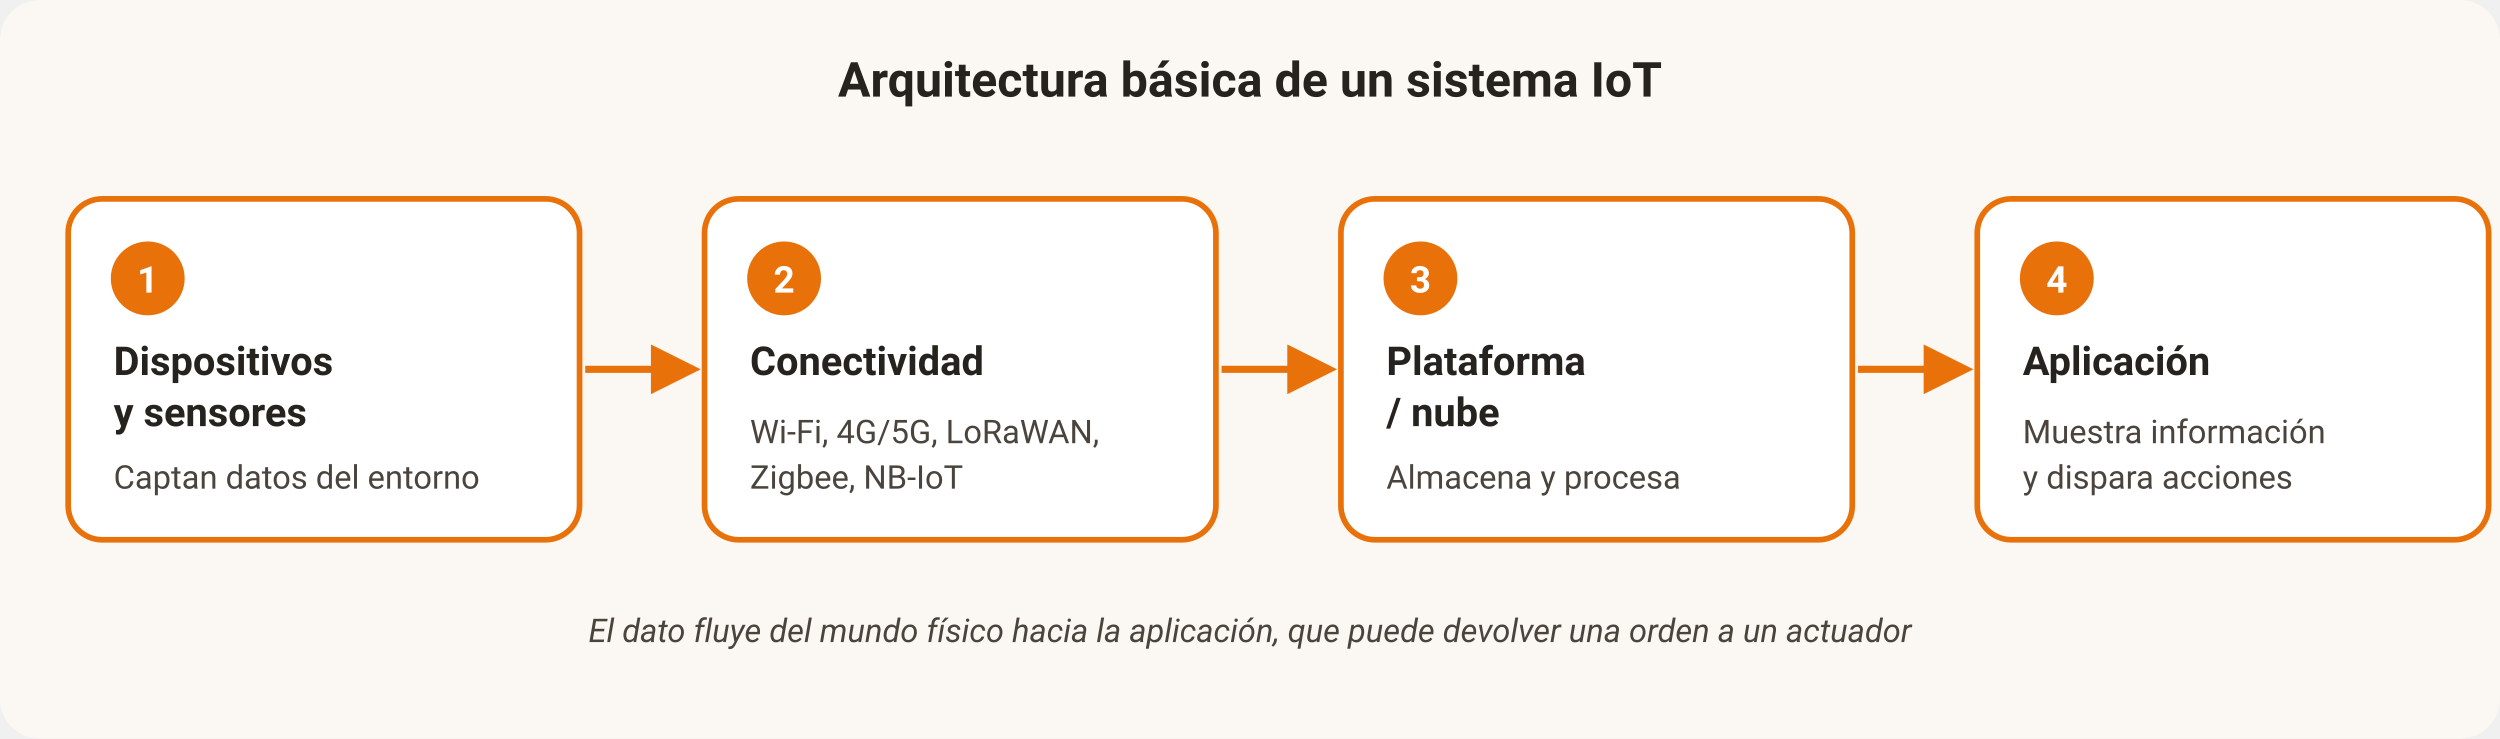
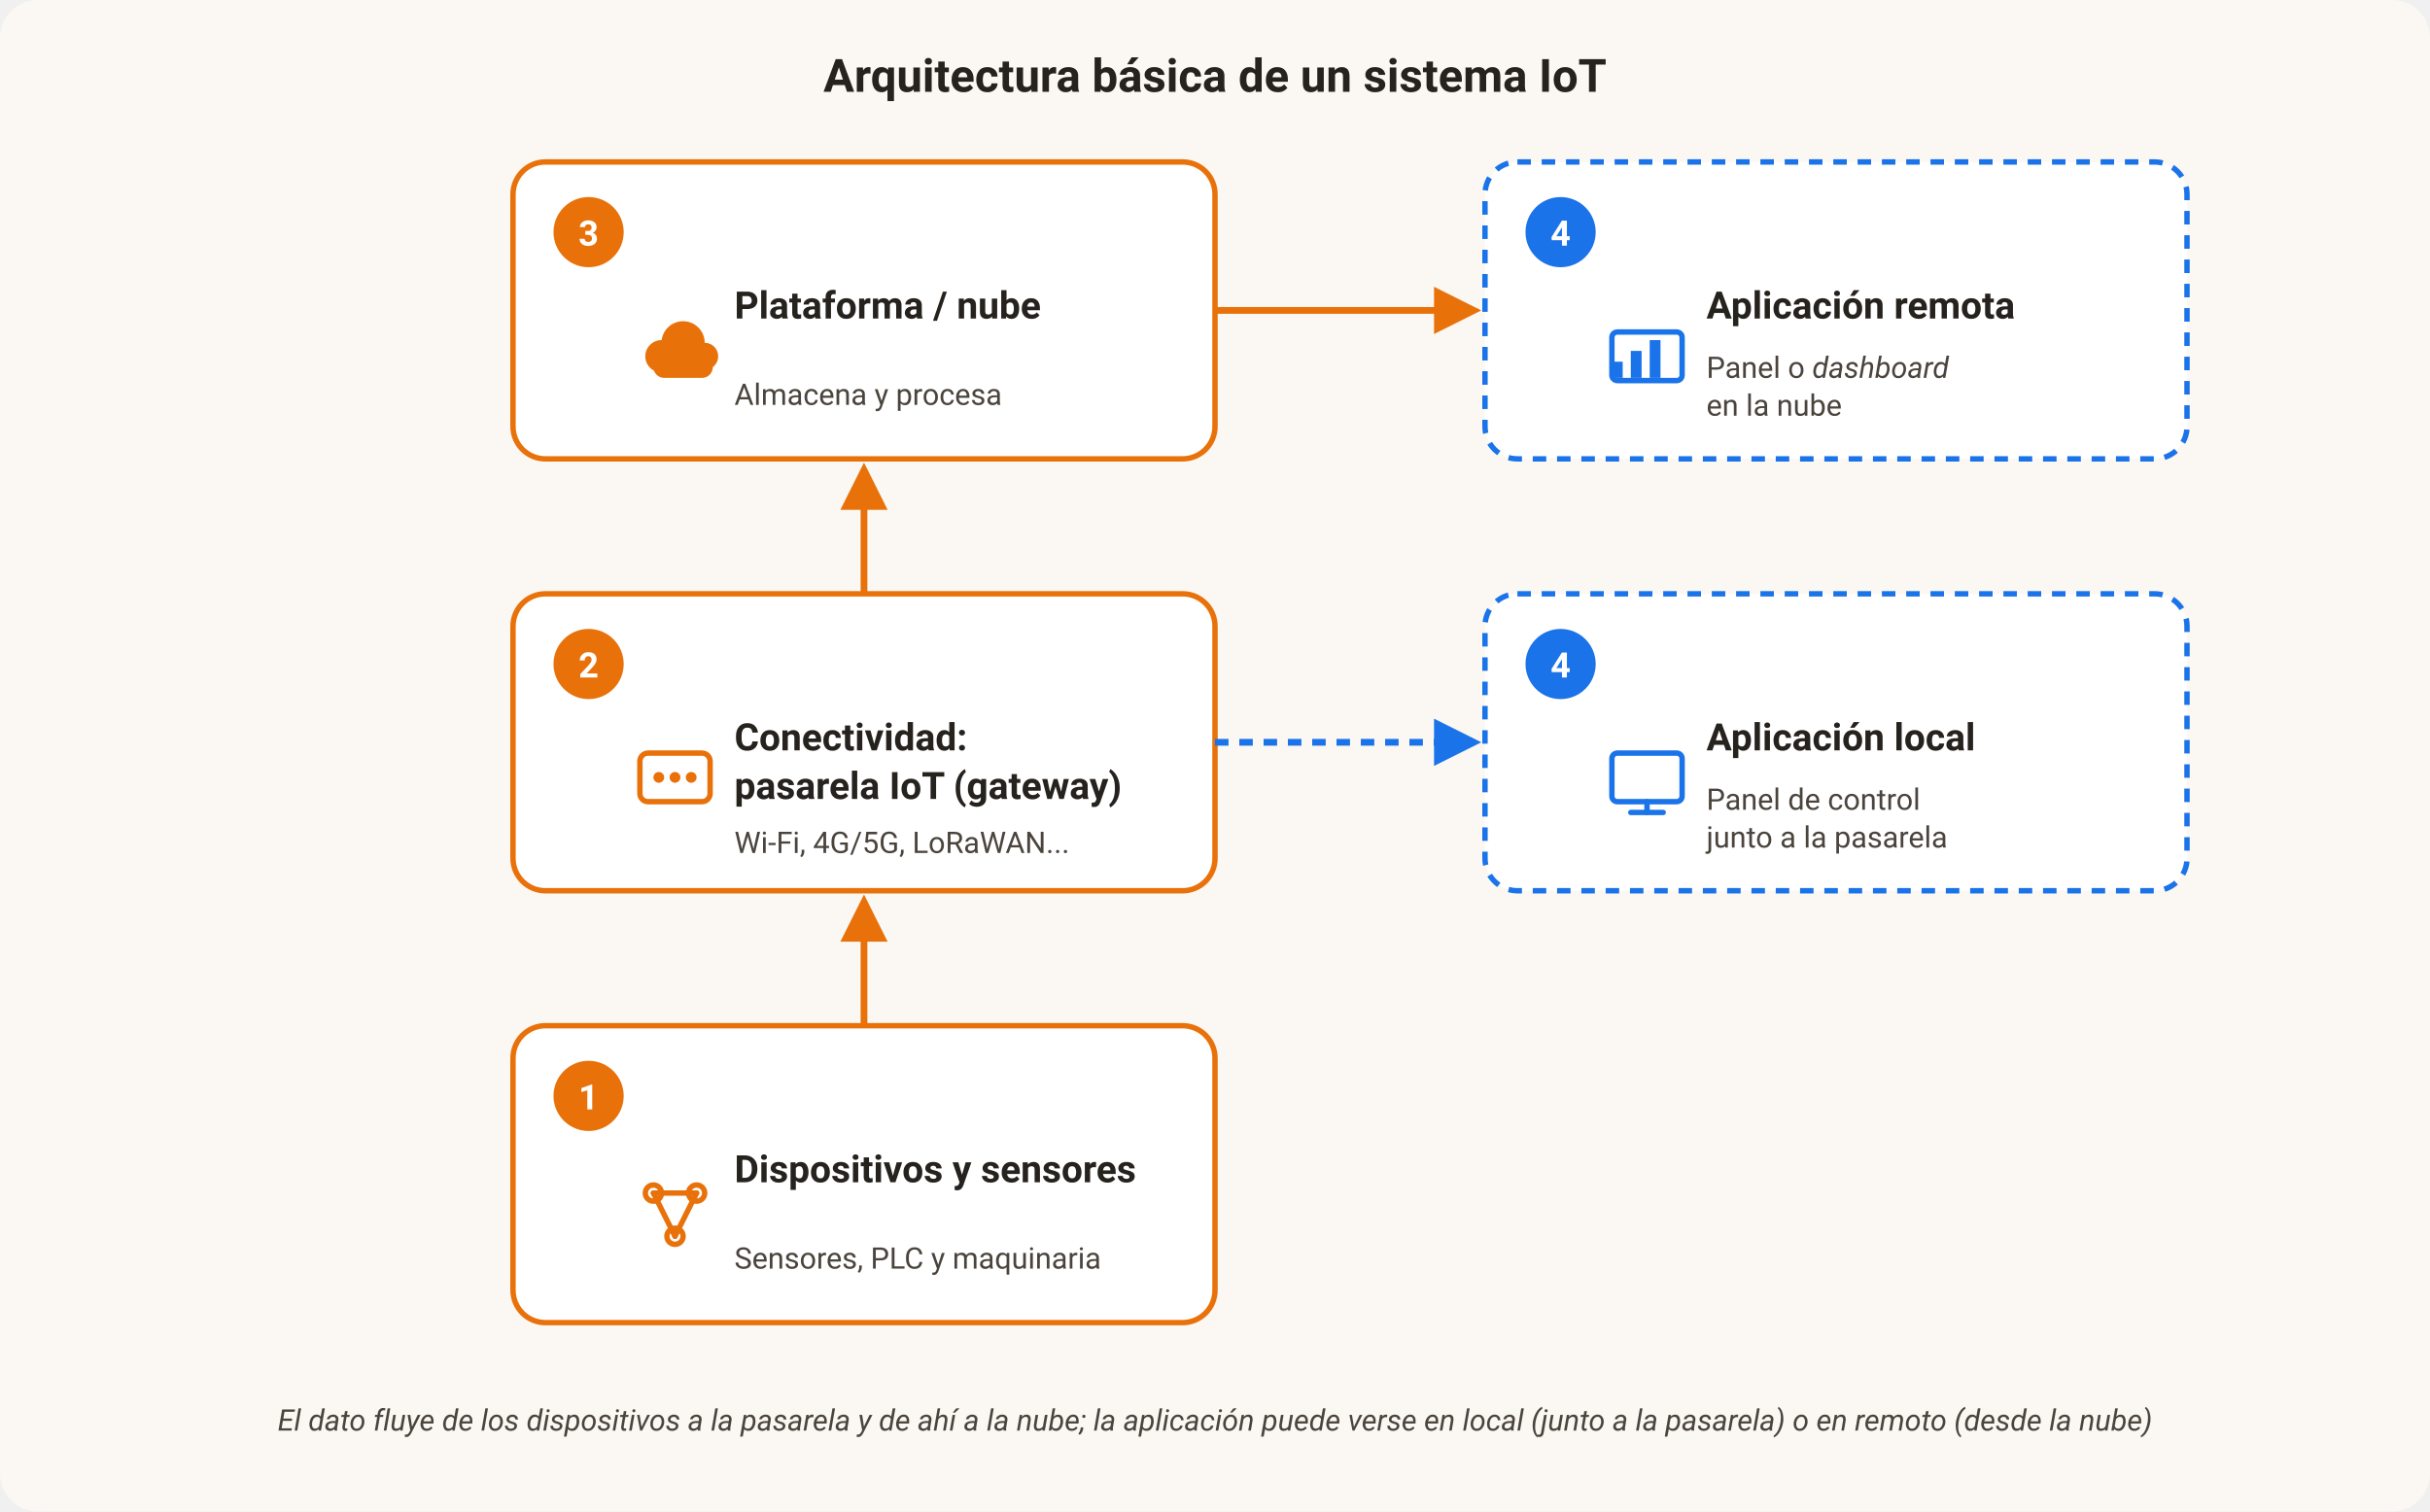
- <svg xmlns="http://www.w3.org/2000/svg" viewBox="0 0 880 260" role="img" aria-labelledby="t d">
+ <svg xmlns="http://www.w3.org/2000/svg" viewBox="0 0 900 560" role="img" aria-labelledby="t d">
  <style>
    .bg{fill:#fbf7f2;}
    .card{fill:#ffffff;stroke:#e8710a;stroke-width:2;}
+     .cardAlt{fill:#ffffff;stroke:#1a73e8;stroke-width:2;stroke-dasharray:5 4;}
    .num{fill:#e8710a;}
+     .numAlt{fill:#1a73e8;}
    text{font-family:-apple-system,Segoe UI,Roboto,Helvetica,Arial,sans-serif;fill:#26221e;}
    .h{font-weight:700;font-size:17px;}
    .bt{font-weight:700;font-size:14px;}
-     .p{font-size:11.5px;fill:#4a443d;}
+     .p{font-size:11px;fill:#4a443d;}
    .nt{font-weight:700;font-size:13px;fill:#ffffff;}
    .arrow{stroke:#e8710a;stroke-width:2.5;fill:none;marker-end:url(#a);}
+     .arrowAlt{stroke:#1a73e8;stroke-width:2.5;fill:none;marker-end:url(#b);stroke-dasharray:5 4;}
+     .icon{stroke:#e8710a;stroke-width:2;fill:none;stroke-linecap:round;stroke-linejoin:round;}
+     .iconFill{fill:#e8710a;stroke:none;}
+     .iconAlt{stroke:#1a73e8;stroke-width:2;fill:none;stroke-linecap:round;stroke-linejoin:round;}
+     .iconFillAlt{fill:#1a73e8;stroke:none;}
  </style>
  <defs>
    <marker id="a" viewBox="0 0 10 10" refX="8.5" refY="5" markerWidth="7" markerHeight="7" orient="auto">
      <path d="M0 0L10 5L0 10z" fill="#e8710a" />
    </marker>
+     <marker id="b" viewBox="0 0 10 10" refX="8.5" refY="5" markerWidth="7" markerHeight="7" orient="auto">
+       <path d="M0 0L10 5L0 10z" fill="#1a73e8" />
+     </marker>
  </defs>
-   <rect class="bg" x="0" y="0" width="880" height="260" rx="14" />
-   <text class="h" x="440" y="34" text-anchor="middle">Arquitectura básica de un sistema IoT</text>
+   <rect class="bg" x="0" y="0" width="900" height="560" rx="14" />
+   <text class="h" x="450" y="34" text-anchor="middle">Arquitectura básica de un sistema IoT</text>
  <g>
-     <rect class="card" x="24" y="70" width="180" height="120" rx="12" />
-     <circle class="num" cx="52" cy="98" r="13" />
-     <text class="nt" x="52" y="103" text-anchor="middle">1</text>
-     <text class="bt" x="40" y="132">Dispositivos</text>
-     <text class="bt" x="40" y="150">y sensores</text>
-     <text class="p" x="40" y="172">Captan datos del entorno</text>
+     <rect class="card" x="190" y="60" width="260" height="110" rx="12" />
+     <circle class="num" cx="218" cy="86" r="13" />
+     <text class="nt" x="218" y="91" text-anchor="middle">3</text>
+     <g transform="translate(236,122)">
+       <circle class="iconFill" cx="9" cy="10" r="6" />
+       <circle class="iconFill" cx="17" cy="5" r="8" />
+       <circle class="iconFill" cx="25" cy="10" r="5" />
+       <rect class="iconFill" x="6" y="10" width="22" height="8" rx="4" />
+     </g>
+     <text class="bt" x="272" y="118">Plataforma / nube</text>
+     <text class="p" x="272" y="150">Almacena y procesa</text>
  </g>
  <g>
-     <rect class="card" x="248" y="70" width="180" height="120" rx="12" />
-     <circle class="num" cx="276" cy="98" r="13" />
-     <text class="nt" x="276" y="103" text-anchor="middle">2</text>
-     <text class="bt" x="264" y="132">Conectividad</text>
-     <text class="p" x="264" y="156">Wi-Fi, 4G/5G, LoRaWAN,</text>
-     <text class="p" x="264" y="172">Zigbee, NB-IoT</text>
+     <rect class="card" x="190" y="220" width="260" height="110" rx="12" />
+     <circle class="num" cx="218" cy="246" r="13" />
+     <text class="nt" x="218" y="251" text-anchor="middle">2</text>
+     <g transform="translate(236,278)">
+       <rect class="icon" x="1" y="1" width="26" height="18" rx="3" />
+       <circle class="iconFill" cx="8" cy="10" r="2" />
+       <circle class="iconFill" cx="14" cy="10" r="2" />
+       <circle class="iconFill" cx="20" cy="10" r="2" />
+     </g>
+     <text class="bt" x="272" y="278">Conectividad:</text>
+     <text class="bt" x="272" y="296">pasarela IoT (gateway)</text>
+     <text class="p" x="272" y="316">Wi-Fi, 4G/5G, LoRaWAN...</text>
  </g>
  <g>
-     <rect class="card" x="472" y="70" width="180" height="120" rx="12" />
-     <circle class="num" cx="500" cy="98" r="13" />
-     <text class="nt" x="500" y="103" text-anchor="middle">3</text>
-     <text class="bt" x="488" y="132">Plataforma</text>
-     <text class="bt" x="488" y="150">/ nube</text>
-     <text class="p" x="488" y="172">Almacena y procesa</text>
+     <rect class="card" x="190" y="380" width="260" height="110" rx="12" />
+     <circle class="num" cx="218" cy="406" r="13" />
+     <text class="nt" x="218" y="411" text-anchor="middle">1</text>
+     <g transform="translate(236,436)">
+       <circle class="icon" cx="6" cy="6" r="3" />
+       <circle class="icon" cx="22" cy="6" r="3" />
+       <circle class="icon" cx="14" cy="22" r="3" />
+       <line class="icon" x1="6" y1="6" x2="14" y2="22" />
+       <line class="icon" x1="22" y1="6" x2="14" y2="22" />
+       <line class="icon" x1="6" y1="6" x2="22" y2="6" />
+     </g>
+     <text class="bt" x="272" y="438">Dispositivos y sensores</text>
+     <text class="p" x="272" y="470">Sensores, PLC y maquinaria</text>
  </g>
  <g>
-     <rect class="card" x="696" y="70" width="180" height="120" rx="12" />
-     <circle class="num" cx="724" cy="98" r="13" />
-     <text class="nt" x="724" y="103" text-anchor="middle">4</text>
-     <text class="bt" x="712" y="132">Aplicación</text>
-     <text class="p" x="712" y="156">Muestra información</text>
-     <text class="p" x="712" y="172">y dispara acciones</text>
+     <rect class="cardAlt" x="550" y="60" width="260" height="110" rx="12" />
+     <circle class="numAlt" cx="578" cy="86" r="13" />
+     <text class="nt" x="578" y="91" text-anchor="middle">4</text>
+     <g transform="translate(596,122)">
+       <rect class="iconAlt" x="1" y="1" width="26" height="18" rx="2" />
+       <rect class="iconFillAlt" x="1" y="12" width="4" height="6" />
+       <rect class="iconFillAlt" x="8" y="8" width="4" height="10" />
+       <rect class="iconFillAlt" x="15" y="4" width="4" height="14" />
+     </g>
+     <text class="bt" x="632" y="118">Aplicación remota</text>
+     <text class="p" x="632" y="140">Panel o <tspan font-style="italic">dashboard</tspan>
+     </text>
+     <text class="p" x="632" y="154">en la nube</text>
  </g>
-   <line class="arrow" x1="206" y1="130" x2="244" y2="130" />
-   <line class="arrow" x1="430" y1="130" x2="468" y2="130" />
-   <line class="arrow" x1="654" y1="130" x2="692" y2="130" />
-   <text class="p" x="440" y="226" text-anchor="middle" style="font-style:italic;">El dato fluye del mundo físico hacia la aplicación, que puede devolver una orden a un actuador</text>
+   <g>
+     <rect class="cardAlt" x="550" y="220" width="260" height="110" rx="12" />
+     <circle class="numAlt" cx="578" cy="246" r="13" />
+     <text class="nt" x="578" y="251" text-anchor="middle">4</text>
+     <g transform="translate(596,278)">
+       <rect class="iconAlt" x="1" y="1" width="26" height="18" rx="2" />
+       <line class="iconAlt" x1="14" y1="19" x2="14" y2="23" />
+       <line class="iconAlt" x1="8" y1="23" x2="20" y2="23" />
+     </g>
+     <text class="bt" x="632" y="278">Aplicación local</text>
+     <text class="p" x="632" y="300">Panel de control</text>
+     <text class="p" x="632" y="314">junto a la pasarela</text>
+   </g>
+   <line class="arrow" x1="320" y1="380" x2="320" y2="334" />
+   <line class="arrow" x1="320" y1="220" x2="320" y2="174" />
+   <line class="arrow" x1="450" y1="115" x2="546" y2="115" />
+   <line class="arrowAlt" x1="450" y1="275" x2="546" y2="275" />
+   <text class="p" x="450" y="530" text-anchor="middle" style="font-style:italic;">El dato fluye de los dispositivos a la pasarela y de ahí a la nube; la aplicación puede verse en local (junto a la pasarela) o en remoto (desde la nube)</text>
</svg>
